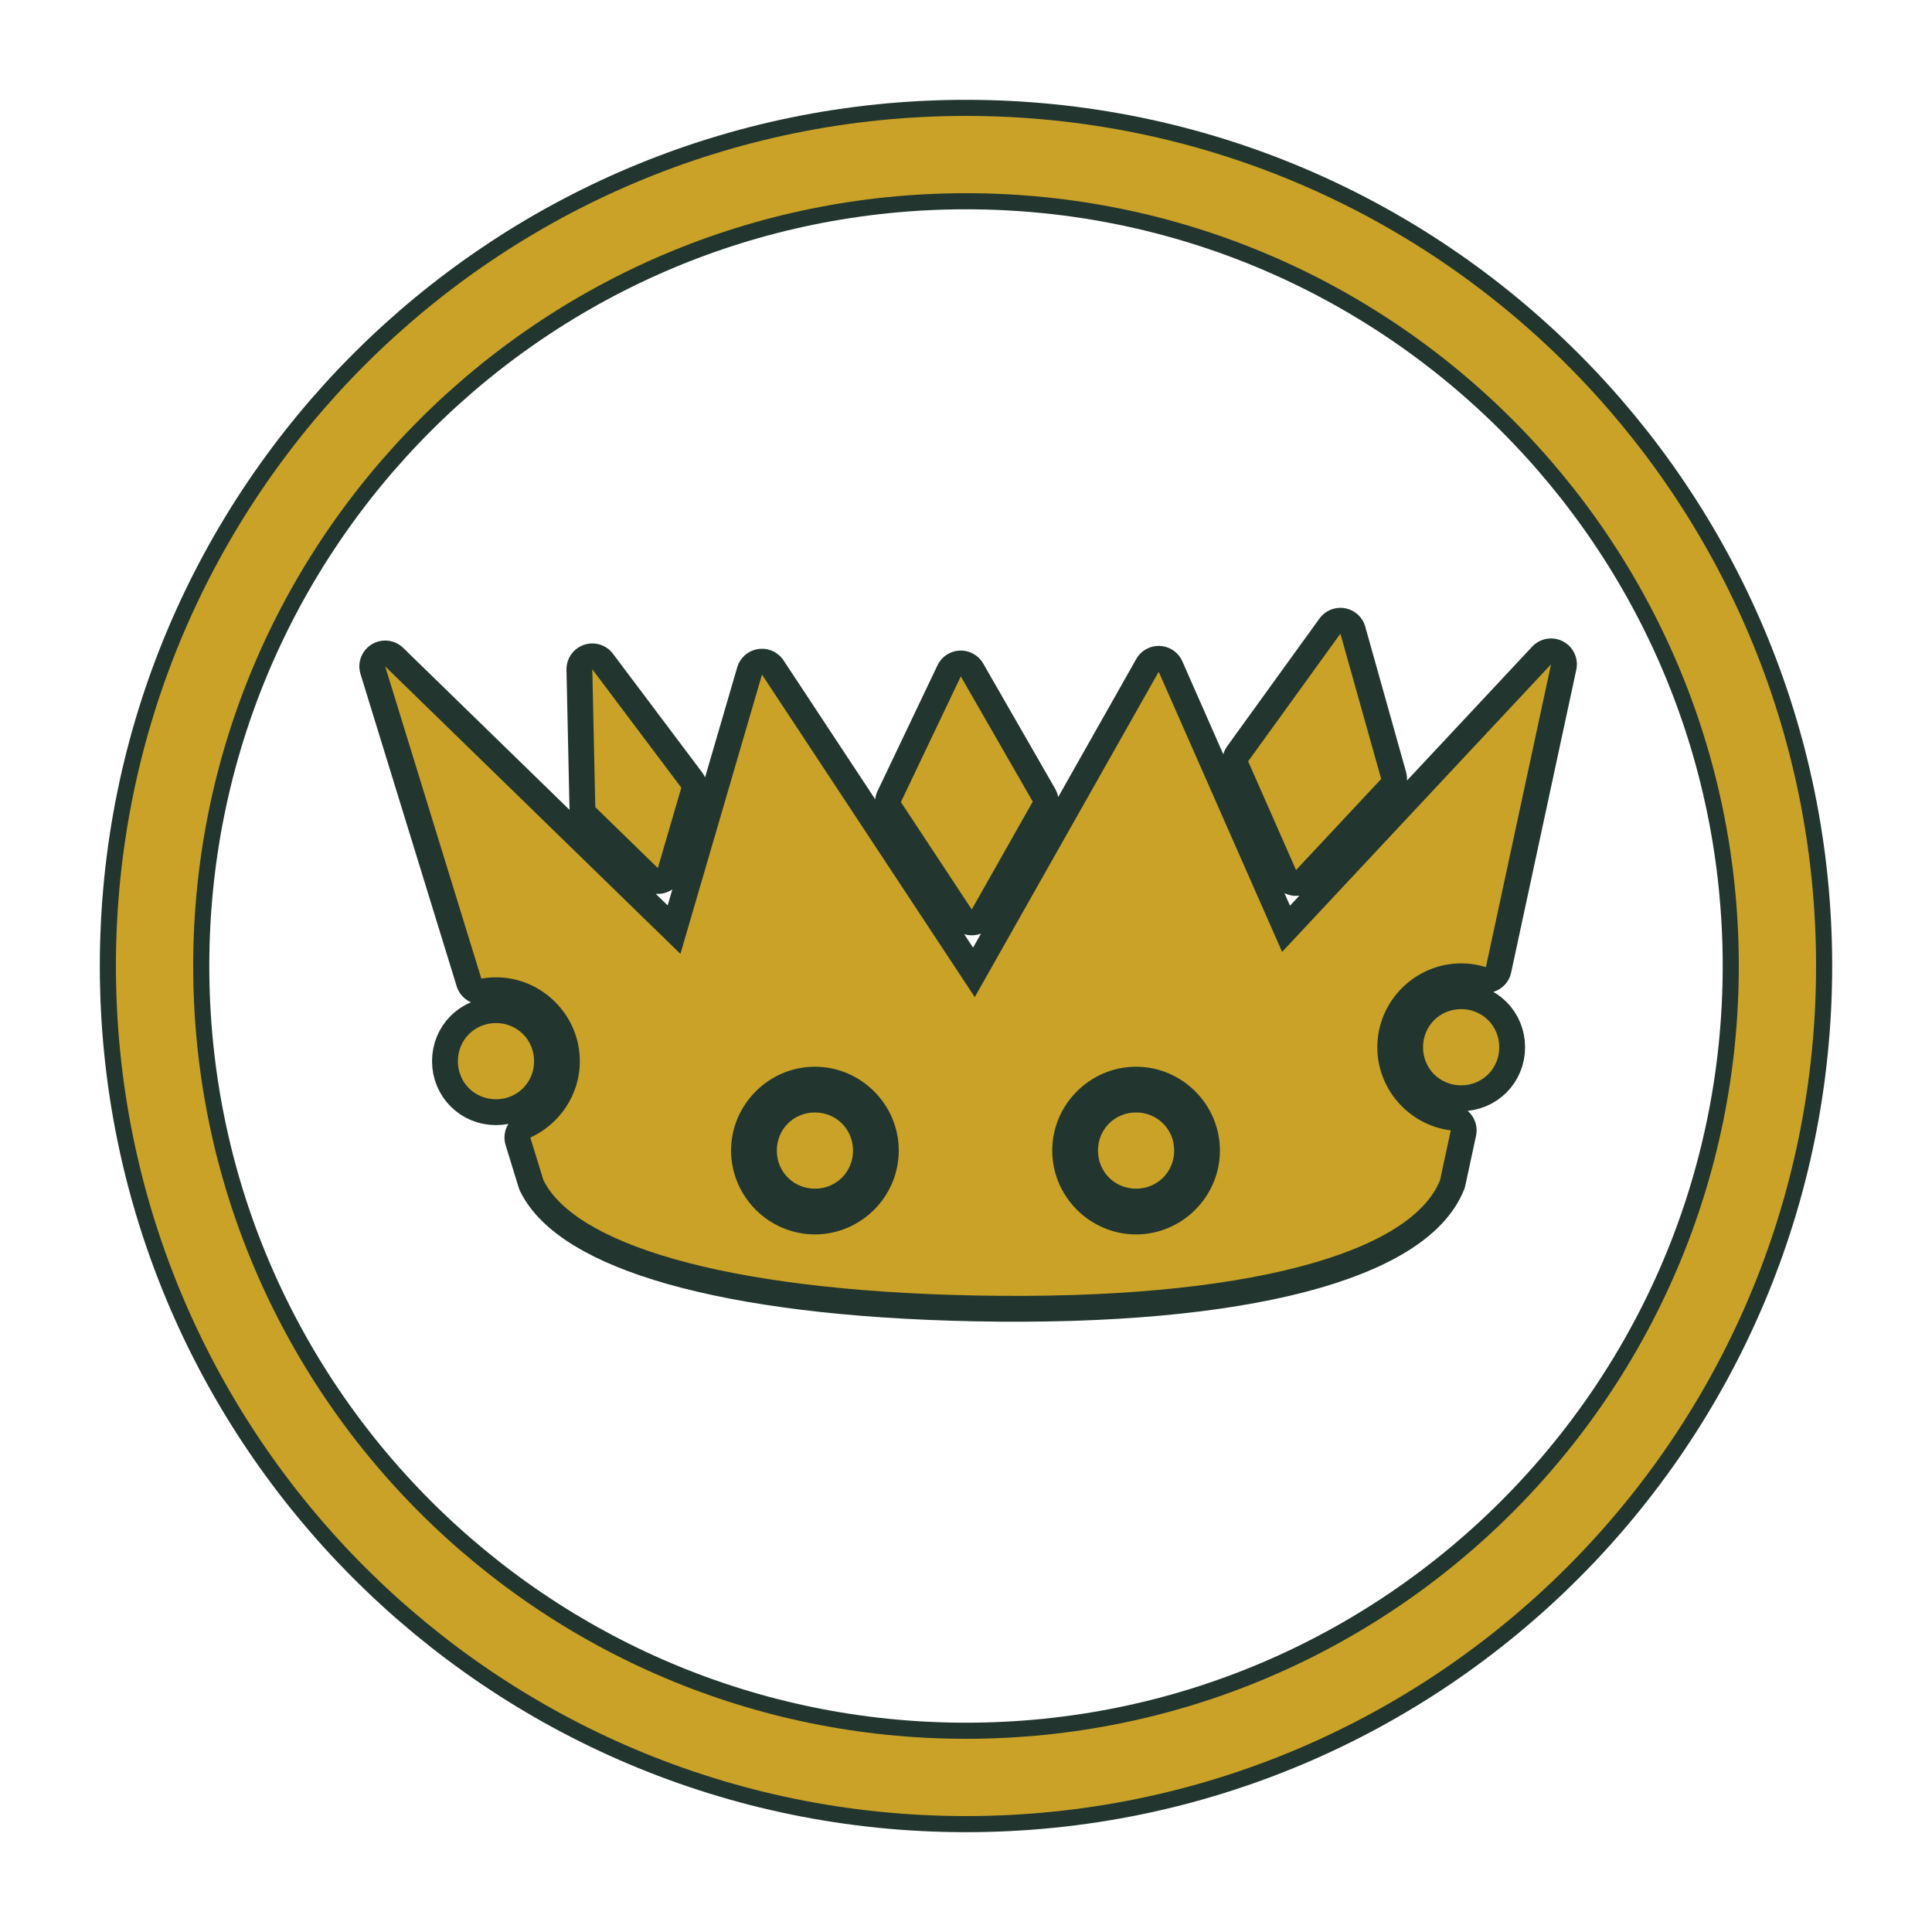
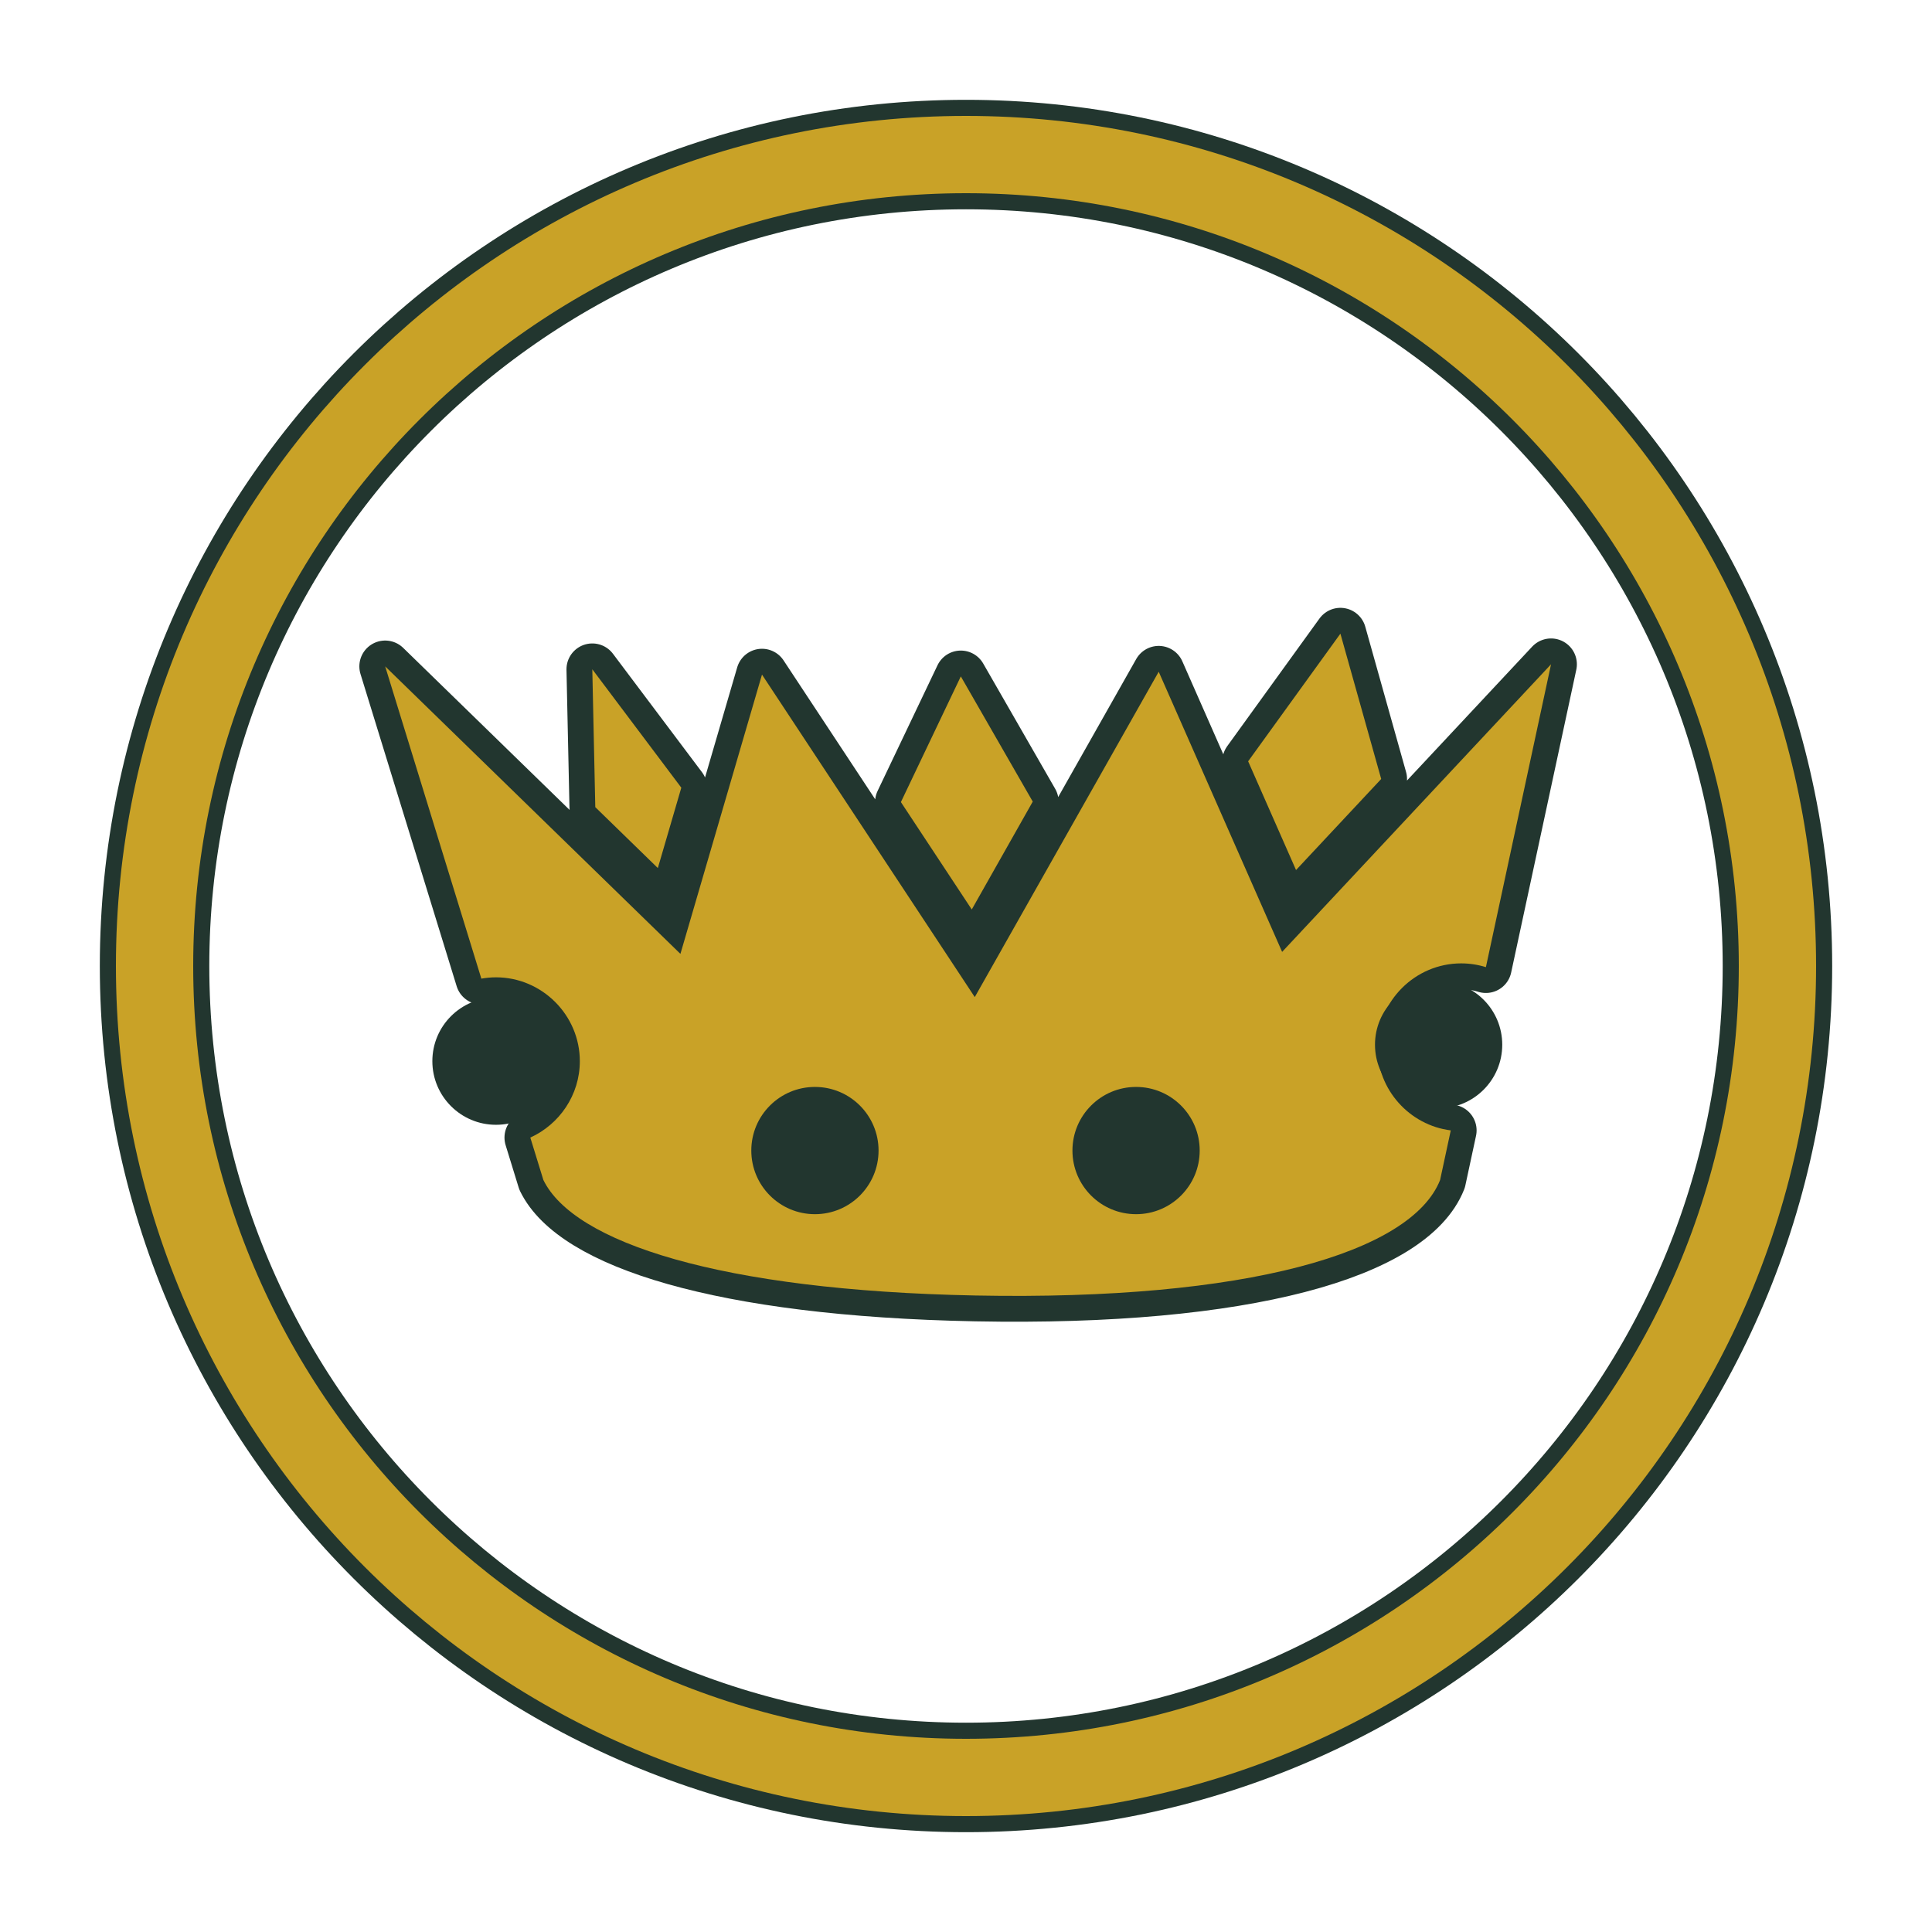
<svg xmlns="http://www.w3.org/2000/svg" width="300" height="300" viewBox="0 0 300 300">
  <circle cx="150" cy="150" r="126" fill="none" stroke="#22362f" stroke-width="17" />
  <circle cx="150" cy="150" r="126" fill="none" stroke="#c9a227" stroke-width="12" />
  <g transform="translate(53 53) scale(0.38)">
-     <path d="m408.256 119.46-37.7 52.165 19.57 44.426 34.8-37.214-16.67-59.375zm86.074 12.513L384.44 249.498 334.01 135.02l-75.162 132.947-86.948-131.78-33.334 114.122L17.922 132.83l39.3 127.6c1.945-.348 3.94-.54 5.98-.54 18.812 0 34.26 15.452 34.26 34.262 0 13.823-8.346 25.822-20.235 31.22l5.337 17.33c12.425 25.466 71.863 45.152 176.582 47.206 110.805 2.174 178.12-17.54 189.854-47.207h-.002l4.357-20.26c-16.836-2.114-30.02-16.612-30.02-33.986 0-18.81 15.45-34.262 34.263-34.262 3.513 0 6.91.54 10.11 1.54l26.622-123.762zm-391.77 2.04 1.22 56.337 25.56 24.89 9.592-32.842-36.37-48.386zm150.585 2.91-24.483 51.36 28.955 43.885 24.922-44.08-29.395-51.166zm204.453 135.962c-8.712 0-15.575 6.862-15.575 15.572 0 8.71 6.863 15.574 15.575 15.574s15.572-6.863 15.572-15.573-6.86-15.572-15.572-15.572zM63.2 278.58c-8.71 0-15.573 6.864-15.573 15.574s6.862 15.573 15.574 15.573c8.713 0 15.573-6.862 15.573-15.573 0-8.71-6.86-15.574-15.572-15.574zm130.33 17.842c18.812 0 34.26 15.45 34.26 34.262 0 18.81-15.448 34.26-34.26 34.26-18.813 0-34.262-15.45-34.262-34.26s15.45-34.262 34.26-34.262zm131.234 0c18.812 0 34.26 15.45 34.26 34.262 0 18.81-15.448 34.26-34.26 34.26-18.813 0-34.262-15.45-34.262-34.26s15.45-34.262 34.262-34.262zm-131.235 18.69c-8.713 0-15.573 6.86-15.573 15.572 0 8.71 6.86 15.574 15.572 15.574 8.71 0 15.572-6.864 15.572-15.574s-6.86-15.573-15.573-15.573zm131.234 0c-8.712 0-15.573 6.86-15.573 15.572 0 8.71 6.862 15.574 15.574 15.574s15.574-6.864 15.574-15.574-6.862-15.573-15.574-15.573z" fill="#c9a227" stroke="#22362f" stroke-width="21.11" stroke-linejoin="round" paint-order="stroke" />
+     <line x1="129.34" y1="215.24" x2="138.57" y2="250.31" stroke="#22362f" stroke-width="21.11" stroke-linecap="round" />
+     <line x1="257.62" y1="232.17" x2="258.85" y2="267.97" stroke="#22362f" stroke-width="21.11" stroke-linecap="round" />
+     <line x1="390.13" y1="216.05" x2="384.44" y2="249.5" stroke="#22362f" stroke-width="21.11" stroke-linecap="round" />
+     <path d="m408.256 119.46-37.7 52.165 19.57 44.426 34.8-37.214-16.67-59.375zm86.074 12.513L384.44 249.498 334.01 135.02l-75.162 132.947-86.948-131.78-33.334 114.122L17.922 132.83l39.3 127.6c1.945-.348 3.94-.54 5.98-.54 18.812 0 34.26 15.452 34.26 34.262 0 13.823-8.346 25.822-20.235 31.22l5.337 17.33c12.425 25.466 71.863 45.152 176.582 47.206 110.805 2.174 178.12-17.54 189.854-47.207h-.002l4.357-20.26c-16.836-2.114-30.02-16.612-30.02-33.986 0-18.81 15.45-34.262 34.263-34.262 3.513 0 6.91.54 10.11 1.54l26.622-123.762zm-391.77 2.04 1.22 56.337 25.56 24.89 9.592-32.842-36.37-48.386zm150.585 2.91-24.483 51.36 28.955 43.885 24.922-44.08-29.395-51.166z" fill="#c9a227" stroke="#22362f" stroke-width="21.11" stroke-linejoin="round" paint-order="stroke" />
+     <circle cx="63.2" cy="294.15" r="26" fill="#22362f" />
+     <circle cx="193.53" cy="330.68" r="26" fill="#22362f" />
+     <circle cx="324.76" cy="330.68" r="26" fill="#22362f" />
+     <circle cx="448.39" cy="287.43" r="26" fill="#22362f" />
  </g>
</svg>
